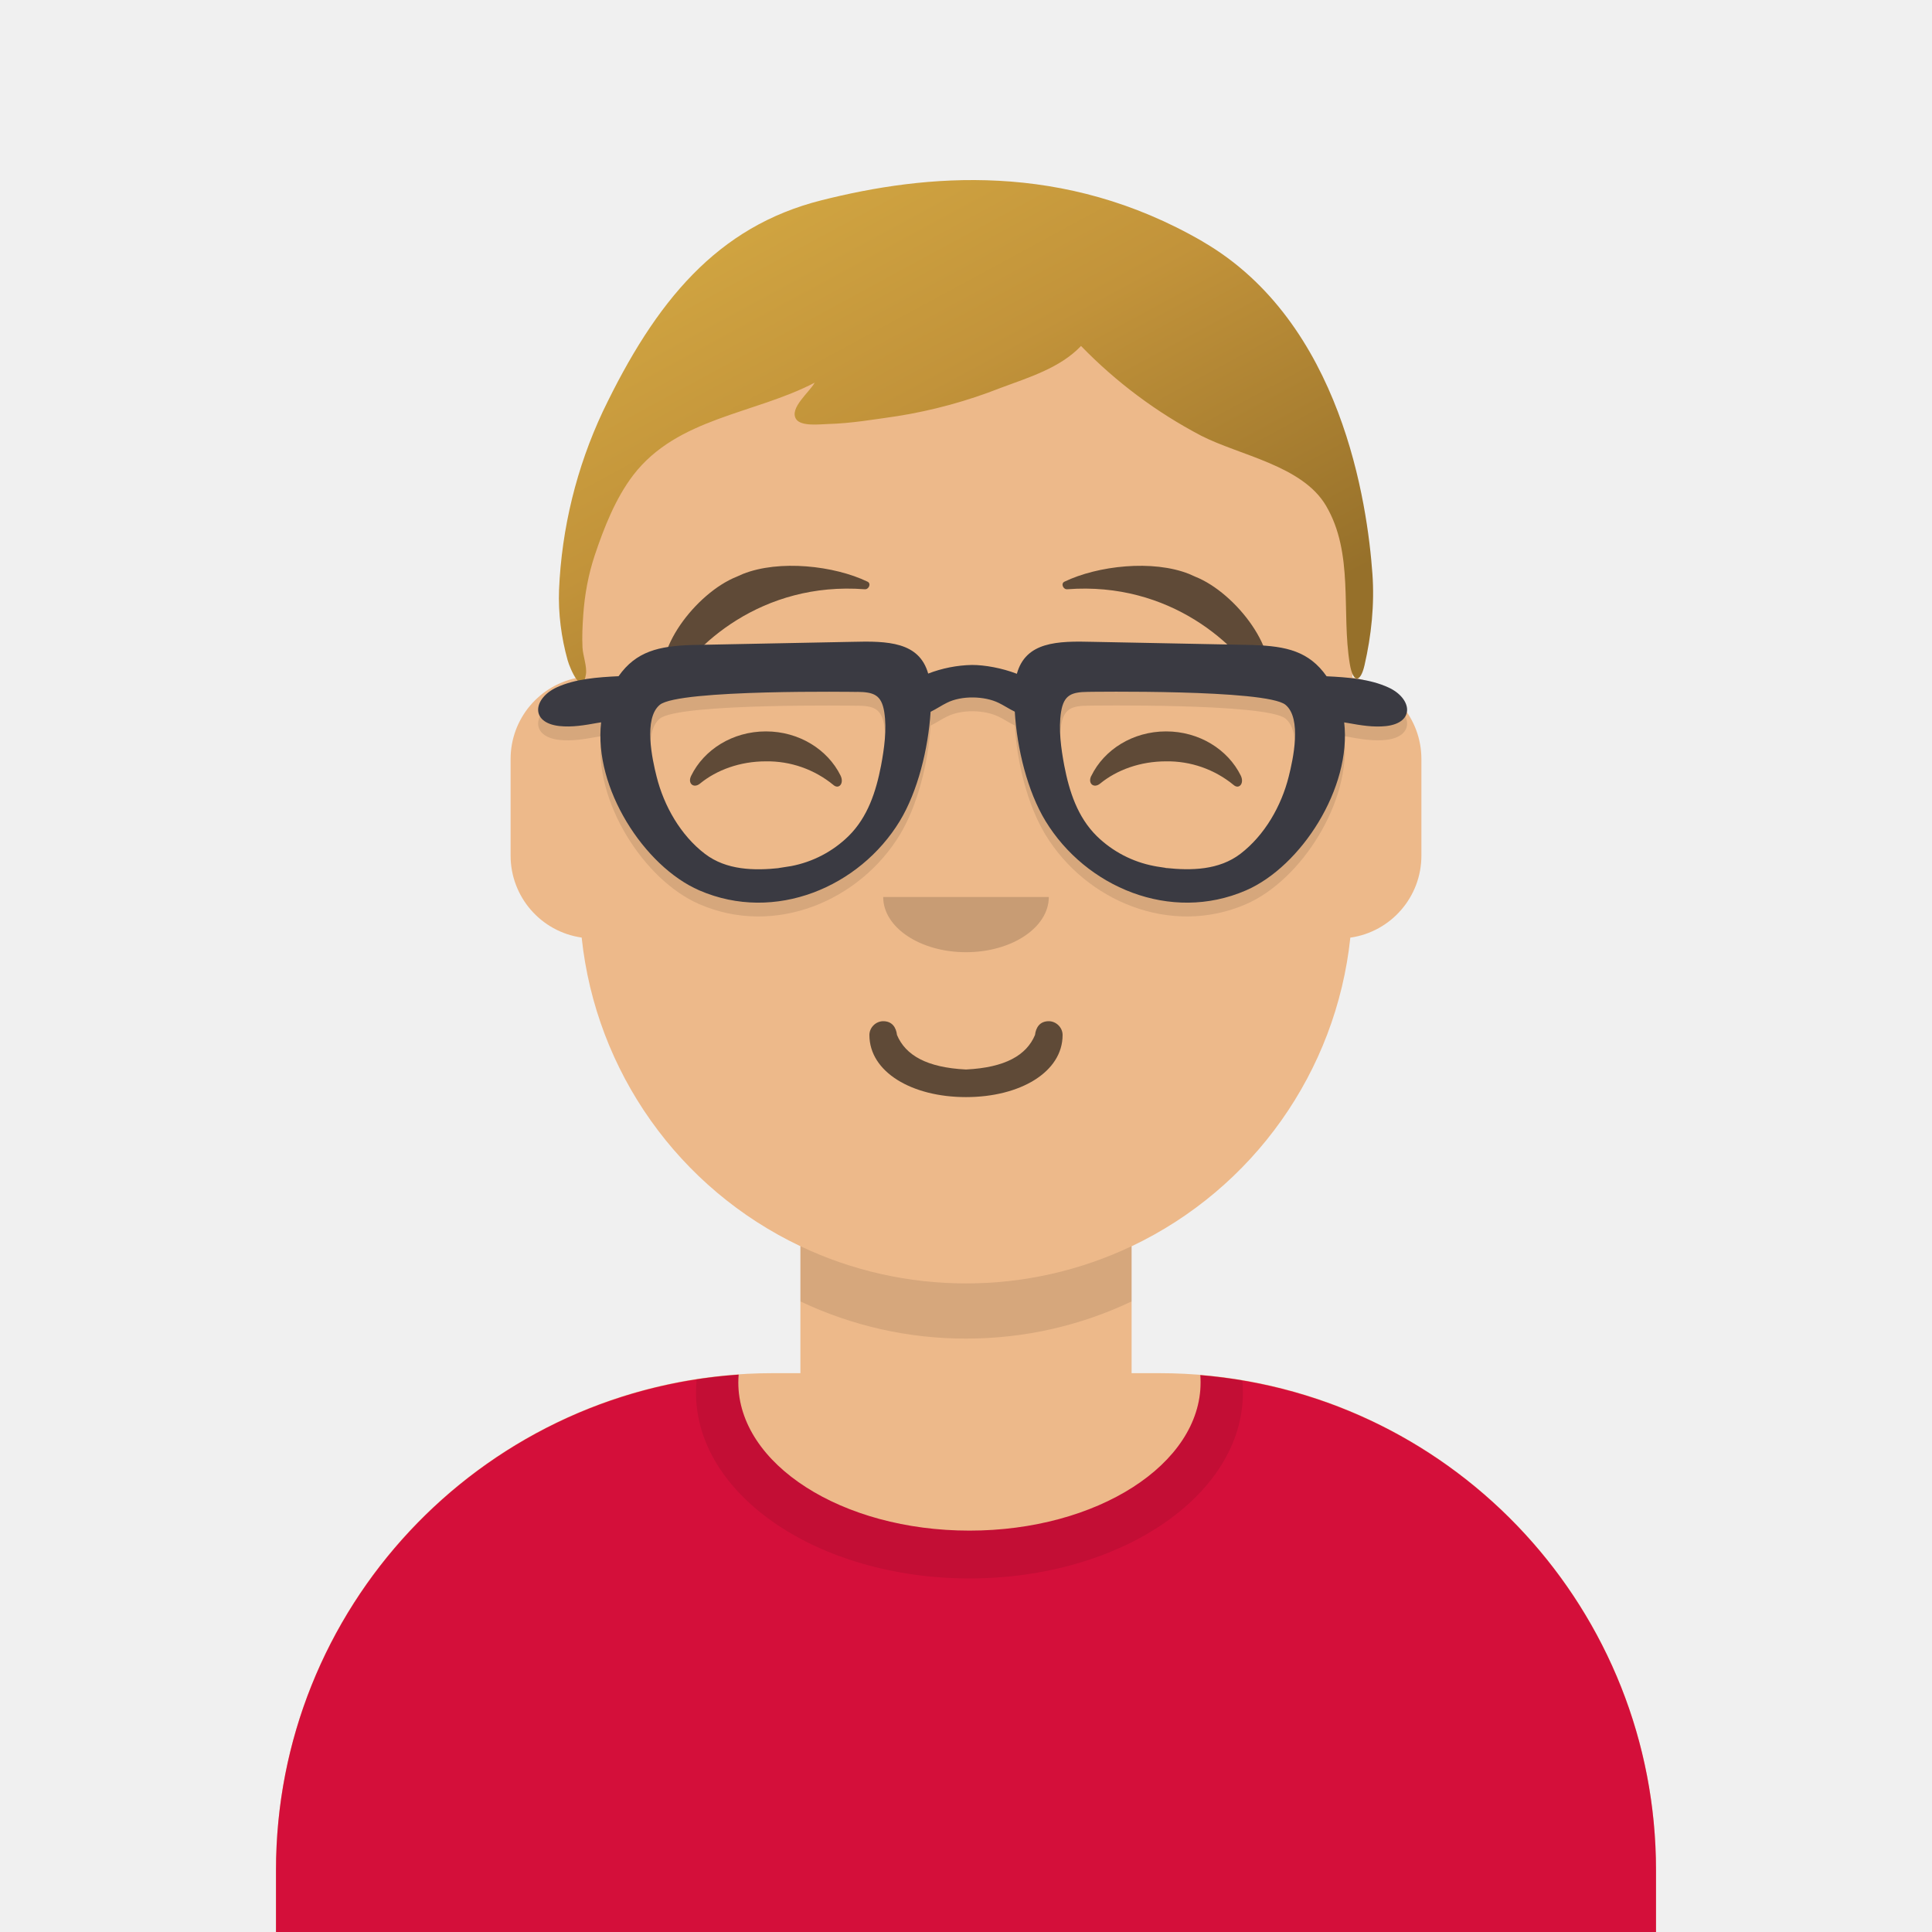
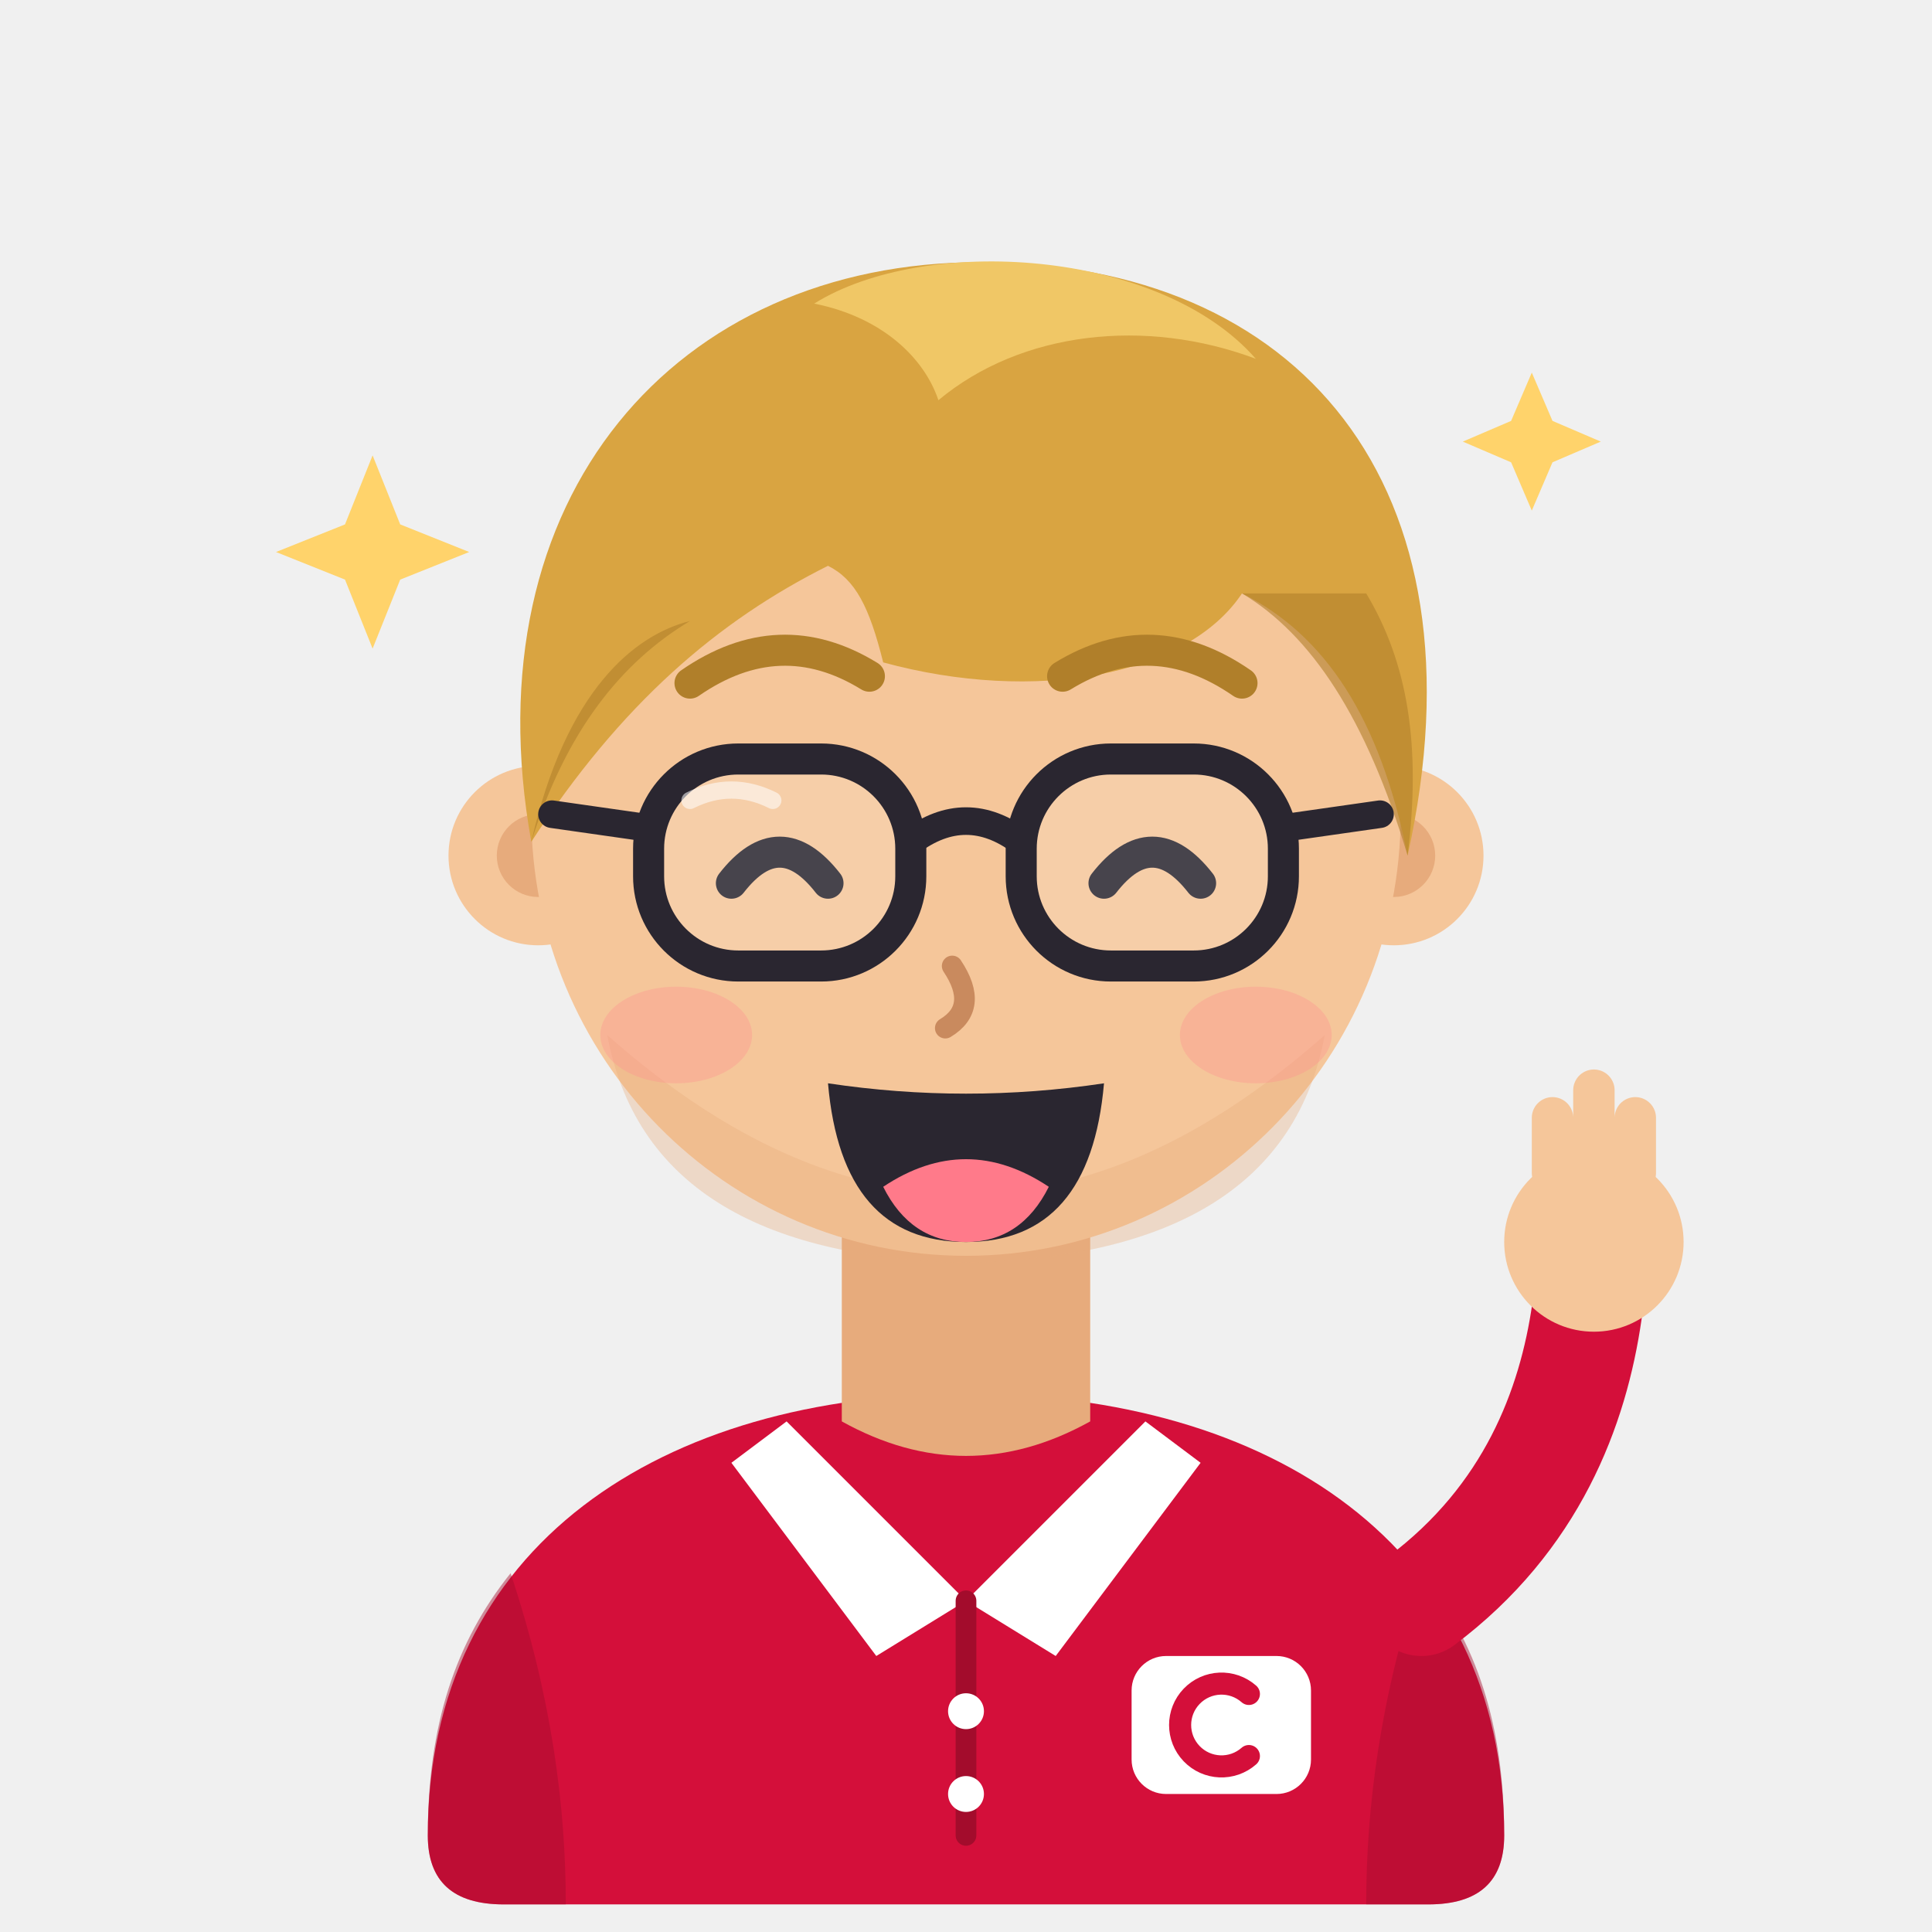
- <svg xmlns="http://www.w3.org/2000/svg" viewBox="0 0 280 280" fill="none" shape-rendering="auto">
-   <defs>
-     <linearGradient id="hairGrad" x1="0.15" y1="0" x2="0.9" y2="0.85">
-       <stop offset="0" stop-color="#d4a943" />
-       <stop offset="45%" stop-color="#c2933a" />
-       <stop offset="100%" stop-color="#96702a" />
-     </linearGradient>
-   </defs>
-   <mask id="viewboxMask">
-     <rect width="280" height="280" rx="0" ry="0" x="0" y="0" fill="#fff" />
-   </mask>
-   <g mask="url(#viewboxMask)">
-     <g transform="translate(8)">
-       <path d="M132 36a56 56 0 0 0-56 56v6.17A12 12 0 0 0 66 110v14a12 12 0 0 0 10.3 11.88 56.04 56.04 0 0 0 31.7 44.73v18.4h-4a72 72 0 0 0-72 72v9h200v-9a72 72 0 0 0-72-72h-4v-18.39a56.04 56.04 0 0 0 31.7-44.73A12 12 0 0 0 198 124v-14a12 12 0 0 0-10-11.83V92a56 56 0 0 0-56-56Z" fill="#edb98a" />
-       <path d="M108 180.61v8a55.79 55.79 0 0 0 24 5.39c8.59 0 16.73-1.93 24-5.39v-8a55.79 55.79 0 0 1-24 5.39 55.79 55.79 0 0 1-24-5.39Z" fill="#000" fill-opacity=".1" />
-       <g transform="translate(0 170)">
-         <path d="M132.5 51.83c18.5 0 33.5-9.62 33.5-21.48 0-.36-.01-.7-.04-1.06A72 72 0 0 1 232 101.04V110H32v-8.95a72 72 0 0 1 67.05-71.83c-.03.37-.05.75-.05 1.13 0 11.86 15 21.48 33.5 21.48Z" fill="#d40f3a" />
-         <path d="M132.5 58.76c21.89 0 39.63-12.05 39.63-26.91 0-.6-.02-1.2-.08-1.8-2-.33-4.03-.59-6.1-.76.04.35.05.7.05 1.06 0 11.86-15 21.48-33.5 21.48S99 42.2 99 30.35c0-.38.02-.76.05-1.13-2.06.14-4.08.36-6.08.67-.07.65-.1 1.3-.1 1.96 0 14.86 17.74 26.91 39.63 26.91Z" fill="#000" fill-opacity=".08" />
-       </g>
-       <g transform="translate(78 134)">
-         <path d="M40 16c0 5.37 6.16 9 14 9s14-3.63 14-9c0-1.1-.95-2-2-2-1.3 0-1.87.9-2 2-1.24 2.94-4.32 4.72-10 5-5.68-.28-8.76-2.06-10-5-.13-1.1-.7-2-2-2-1.05 0-2 .9-2 2Z" fill="#000" fill-opacity=".6" />
-       </g>
-       <g transform="translate(104 122)">
-         <path fill-rule="evenodd" clip-rule="evenodd" d="M16 8c0 4.42 5.37 8 12 8s12-3.58 12-8" fill="#000" fill-opacity=".16" />
-       </g>
-       <g transform="translate(76 90)">
-         <path d="M16.16 22.45c1.85-3.8 6-6.45 10.84-6.45 4.81 0 8.96 2.63 10.82 6.4.55 1.13-.24 2.05-1.03 1.37a15.05 15.05 0 0 0-9.8-3.43c-3.73 0-7.12 1.24-9.55 3.23-.9.73-1.82-.01-1.28-1.12ZM74.16 22.45c1.85-3.8 6-6.45 10.84-6.45 4.81 0 8.96 2.63 10.82 6.4.55 1.13-.24 2.05-1.03 1.37a15.05 15.05 0 0 0-9.8-3.43c-3.74 0-7.13 1.24-9.56 3.23-.9.73-1.82-.01-1.28-1.12Z" fill-rule="evenodd" clip-rule="evenodd" fill="#000" fill-opacity=".6" />
-       </g>
-       <g transform="translate(76 82)">
-         <path d="m22.77 1.58.9-.4C28.93-.91 36.88-.03 41.73 2.3c.57.27.18 1.15-.4 1.1-14.92-1.14-24.96 8.15-28.37 14.45-.1.18-.41.2-.49.03-2.3-5.32 4.45-13.98 10.3-16.3ZM89.23 1.58l-.9-.4C83.07-.91 75.12-.03 70.27 2.3c-.57.27-.18 1.15.4 1.1 14.92-1.14 24.96 8.15 28.37 14.45.1.18.41.2.49.03 2.3-5.32-4.45-13.98-10.3-16.3Z" fill-rule="evenodd" clip-rule="evenodd" fill="#000" fill-opacity=".6" />
-       </g>
-       <g transform="translate(-1)">
-         <path fill-rule="evenodd" clip-rule="evenodd" d="M167.3 35c-20.18-11.7-40.17-9.78-55.26-5.97-15.1 3.8-24.02 14.62-31.68 30.62a67.68 67.68 0 0 0-6.34 25.83c-.13 3.41.33 6.94 1.25 10.22.33 1.2 2.15 5.39 2.65 2 .17-1.12-.44-2.67-.5-3.86-.08-1.57 0-3.16.11-4.73.2-2.92.73-5.8 1.65-8.59 1.33-3.98 3.02-8.3 5.6-11.67 6.4-8.33 17.49-8.8 26.29-13.39-.77 1.4-3.7 3.68-2.7 5.27.71 1.1 3.38.76 4.65.72 3.35-.09 6.72-.67 10.02-1.14a71.5 71.5 0 0 0 15-4.1c4.02-1.5 8.61-2.88 11.63-6.07a68.67 68.67 0 0 0 17.4 13c5.62 2.88 14.68 4.32 18.11 10.16 4.07 6.91 2.2 15.4 3.44 22.9.47 2.85 1.54 2.79 2.13.24 1-4.33 1.47-8.83 1.15-13.28-.72-10.05-4.4-36.45-24.6-48.15Z" fill="url(#hairGrad)" />
-       </g>
-       <g transform="translate(49 72)" />
-       <g transform="translate(62 42)">
-         <g fill-rule="evenodd" clip-rule="evenodd">
-           <path d="M111.71 53.49c4.67.16 8 .88 10.55 4.52 3.01.15 6.25.37 8.98 1.63 3.39 1.56 3.9 5.1-.36 5.59-1.86.2-3.72-.12-5.55-.45l-.19-.03-.33-.06c1.1 9.46-6.21 20.87-14.23 24.35C99.6 93.8 87.34 88.53 81.53 79c-2.62-4.3-4.14-10.51-4.46-15.86-.42-.2-.83-.44-1.23-.67-.38-.22-.76-.44-1.12-.61-2-.98-5.34-1.1-7.5 0-.35.17-.7.37-1.05.58-.42.25-.86.5-1.3.72C64.53 68.5 63.01 74.7 60.4 79c-5.8 9.53-18.07 14.8-29.05 10.04-8.02-3.48-15.33-14.89-14.23-24.35l-.33.06-.2.03c-1.83.33-3.7.66-5.55.45-4.27-.5-3.74-4.03-.36-5.6 2.72-1.25 5.96-1.47 8.97-1.62 2.55-3.63 5.88-4.36 10.55-4.52l23.29-.46c5.19-.14 9.72 0 11.03 4.6a18.7 18.7 0 0 1 6.35-1.25c1.86 0 4.35.45 6.5 1.28 1.3-4.64 5.83-4.77 11.03-4.63l23.3.46Zm-24.03 6.78c-2.37.03-3.5.42-3.9 2.9-.4 2.5 0 5.31.46 7.78.73 3.77 1.92 7.46 4.71 10.22a16.24 16.24 0 0 0 8.32 4.34c.11.03.54.1.96.16.63.1 1.23.18.71.13l-.1-.01h-.06a47.08 47.08 0 0 1 .16 0c3.73.4 7.72.32 10.82-2.04 3.53-2.7 5.95-6.95 7.01-11.2.63-2.48 1.93-8.42-.46-10.4-2.73-2.28-28.63-1.88-28.63-1.88Zm-33.43 0c2.37.03 3.5.42 3.9 2.9.4 2.5 0 5.32-.46 7.78-.73 3.77-1.92 7.46-4.71 10.22a16.23 16.23 0 0 1-8.32 4.35l-.96.15c-.64.1-1.26.19-.68.13-3.73.4-7.74.32-10.85-2.05-3.53-2.69-5.95-6.95-7.01-11.2-.63-2.48-1.93-8.42.46-10.4 2.73-2.28 28.63-1.87 28.63-1.87Zm-10.93 25.5Z" fill="#000" fill-opacity=".1" />
-           <path d="M111.71 51.49c4.67.16 8 .88 10.55 4.52 3.01.15 6.25.37 8.98 1.63 3.39 1.56 3.9 5.1-.36 5.59-1.86.2-3.72-.12-5.55-.45l-.19-.03-.33-.06c1.1 9.46-6.21 20.87-14.23 24.35C99.6 91.8 87.34 86.53 81.53 77c-2.62-4.3-4.14-10.51-4.46-15.86-.42-.2-.83-.44-1.23-.67-.38-.22-.76-.44-1.12-.61-2-.98-5.34-1.1-7.5 0-.35.17-.7.37-1.05.58-.42.25-.86.5-1.3.72C64.53 66.5 63.01 72.7 60.4 77c-5.8 9.53-18.07 14.8-29.05 10.04-8.02-3.48-15.33-14.89-14.23-24.35-.11 0-.22.03-.33.05l-.2.03c-1.83.33-3.7.66-5.55.45-4.27-.5-3.74-4.03-.36-5.6 2.72-1.25 5.96-1.47 8.97-1.62 2.55-3.63 5.88-4.36 10.55-4.52l23.29-.46c5.19-.14 9.72 0 11.03 4.6a18.7 18.7 0 0 1 6.35-1.25c1.86 0 4.35.45 6.5 1.28 1.3-4.64 5.83-4.77 11.03-4.63l23.3.46Zm-24.03 6.78c-2.37.03-3.5.42-3.9 2.9-.4 2.5 0 5.31.46 7.78.73 3.77 1.92 7.46 4.71 10.22a16.24 16.24 0 0 0 8.32 4.34c.11.03.54.1.96.16.63.1 1.23.18.71.13l-.1-.01h-.06a47.08 47.08 0 0 1 .16 0c3.73.4 7.72.32 10.82-2.04 3.53-2.7 5.95-6.95 7.01-11.2.63-2.48 1.93-8.42-.46-10.4-2.73-2.28-28.63-1.88-28.63-1.88Zm-33.43 0c2.37.03 3.5.42 3.9 2.9.4 2.5 0 5.32-.46 7.78-.73 3.77-1.92 7.46-4.71 10.22a16.23 16.23 0 0 1-8.32 4.35l-.96.15c-.64.1-1.26.19-.68.13-3.73.4-7.74.32-10.85-2.05-3.53-2.69-5.95-6.95-7.01-11.2-.63-2.48-1.93-8.42.46-10.4 2.73-2.28 28.63-1.87 28.63-1.87Zm-10.93 25.5Z" fill="#3a3a42" />
-         </g>
-       </g>
-     </g>
+ <svg xmlns="http://www.w3.org/2000/svg" viewBox="0 0 280 280" fill="none">
+   <style>
+   .blink{transform-box:fill-box; transform-origin:center; animation:blink 5s infinite;}
+   @keyframes blink{0%,92%,100%{transform:scaleY(1);} 95%{transform:scaleY(.1);}}
+   
+   .wave{transform-box:view-box; transform-origin:206px 232px; animation:wave 1.4s ease-in-out infinite;}
+   @keyframes wave{0%,100%{transform:rotate(0);} 50%{transform:rotate(-14deg);}}
+   .spark path{transform-box:fill-box; transform-origin:center; animation:twinkle 1.8s ease-in-out infinite;}
+   .spark .s2{animation-delay:.6s;}
+   @keyframes twinkle{0%,100%{transform:scale(.5); opacity:.4;} 50%{transform:scale(1.1); opacity:1;}}
+   @media (prefers-reduced-motion:reduce){*{animation:none !important;}}
+ </style>
+   <path d="M62 266 C62 224 96 202 140 202 C184 202 218 224 218 266 Q218 276 207 276 L73 276 Q62 276 62 266 Z" fill="#d40f3a" />
+   <path d="M62 266 C62 250 66 238 74 228 C80 246 82 262 82 276 L73 276 Q62 276 62 266 Z M218 266 C218 250 214 238 206 228 C200 246 198 262 198 276 L207 276 Q218 276 218 266 Z" fill="#a30c2c" opacity=".45" />
+   <path d="M122 176 h36 v30 q-18 10 -36 0 Z" fill="#e7ab7c" />
+   <path d="M114 206 L140 232 L127 240 L106 212 Z M166 206 L140 232 L153 240 L174 212 Z" fill="#fff" />
+   <path d="M140 232 v34" stroke="#a30c2c" stroke-width="3" stroke-linecap="round" />
+   <circle cx="140" cy="248" r="2.6" fill="#fff" />
+   <circle cx="140" cy="260" r="2.6" fill="#fff" />
+   <rect x="164" y="240" width="26" height="20" rx="5" fill="#fff" />
+   <path d="M181 245.5 a6 6 0 1 0 0 9" stroke="#d40f3a" stroke-width="3.2" stroke-linecap="round" />
+   <circle cx="78" cy="124" r="13" fill="#f5c69a" />
+   <circle cx="202" cy="124" r="13" fill="#f5c69a" />
+   <circle cx="78" cy="124" r="6" fill="#e7ab7c" />
+   <circle cx="202" cy="124" r="6" fill="#e7ab7c" />
+   <ellipse cx="140" cy="118" rx="63" ry="64" fill="#f5c69a" />
+   <path d="M88 150 Q140 196 192 150 Q186 182 140 183 Q94 182 88 150 Z" fill="#e7ab7c" opacity=".35" />
+   <path d="M77 122 C68 72 98 38 142 38 C188 38 216 70 204 124 C200 104 192 92 180 86 C172 98 150 102 128 96 C126 88 124 84 120 82 C104 90 90 102 77 122 Z" fill="#d9a441" />
+   <path d="M118 44 C134 34 168 36 182 52 C166 46 148 48 136 58 C134 52 128 46 118 44 Z" fill="#f0c766" />
+   <path d="M180 86 C190 92 198 104 204 124 C206 108 204 96 198 86 Z M77 122 C82 106 90 96 100 90 C92 92 82 100 77 122 Z" fill="#b07f2a" opacity=".6" />
+   <ellipse cx="98" cy="150" rx="11" ry="7" fill="#ff8f8f" opacity=".35" />
+   <ellipse cx="182" cy="150" rx="11" ry="7" fill="#ff8f8f" opacity=".35" />
+   <path d="M100 99 q13 -9 26 -1 M154 98 q13 -8 26 1" stroke="#b07f2a" stroke-width="4.5" stroke-linecap="round" />
+   <path d="M106 128 q7 -9 14 0 M160 128 q7 -9 14 0" stroke="#2a2630" stroke-width="4.5" stroke-linecap="round" />
+   <path d="M138 140 q4 6 -1 9" stroke="#c98a5e" stroke-width="3" stroke-linecap="round" />
+   <path d="M120 157 Q140 160 160 157 Q158 180 140 180 Q122 180 120 157 Z" fill="#2a2630" />
+   <path d="M128 172 q12 -8 24 0 q-4 8 -12 8 q-8 0 -12 -8 Z" fill="#ff7a8a" />
+   <rect x="94" y="110" width="38" height="30" rx="13" stroke="#2a2630" stroke-width="4.5" fill="#fff" fill-opacity=".14" />
+   <rect x="148" y="110" width="38" height="30" rx="13" stroke="#2a2630" stroke-width="4.5" fill="#fff" fill-opacity=".14" />
+   <path d="M132 122 q8 -6 16 0" stroke="#2a2630" stroke-width="4" stroke-linecap="round" />
+   <path d="M94 120 l-14 -2 M186 120 l14 -2" stroke="#2a2630" stroke-width="4" stroke-linecap="round" />
+   <path d="M100 116 q6 -3 12 0" stroke="#fff" stroke-width="2.5" stroke-linecap="round" opacity=".55" />
+   <g class="wave">
+     <path d="M206 232 C222 220 228 204 230 190" stroke="#d40f3a" stroke-width="16" stroke-linecap="round" />
+     <circle cx="231" cy="180" r="13" fill="#f5c69a" />
+     <path d="M225 170 v-8 M231 168 v-10 M237 170 v-8" stroke="#f5c69a" stroke-width="6" stroke-linecap="round" />
+   </g>
+   <g class="spark" fill="#ffd36b">
+     <path d="M54 66 l4 10 l10 4 l-10 4 l-4 10 l-4 -10 l-10 -4 l10 -4 Z" />
+     <path class="s2" d="M222 54 l3 7 l7 3 l-7 3 l-3 7 l-3 -7 l-7 -3 l7 -3 Z" />
  </g>
</svg>
